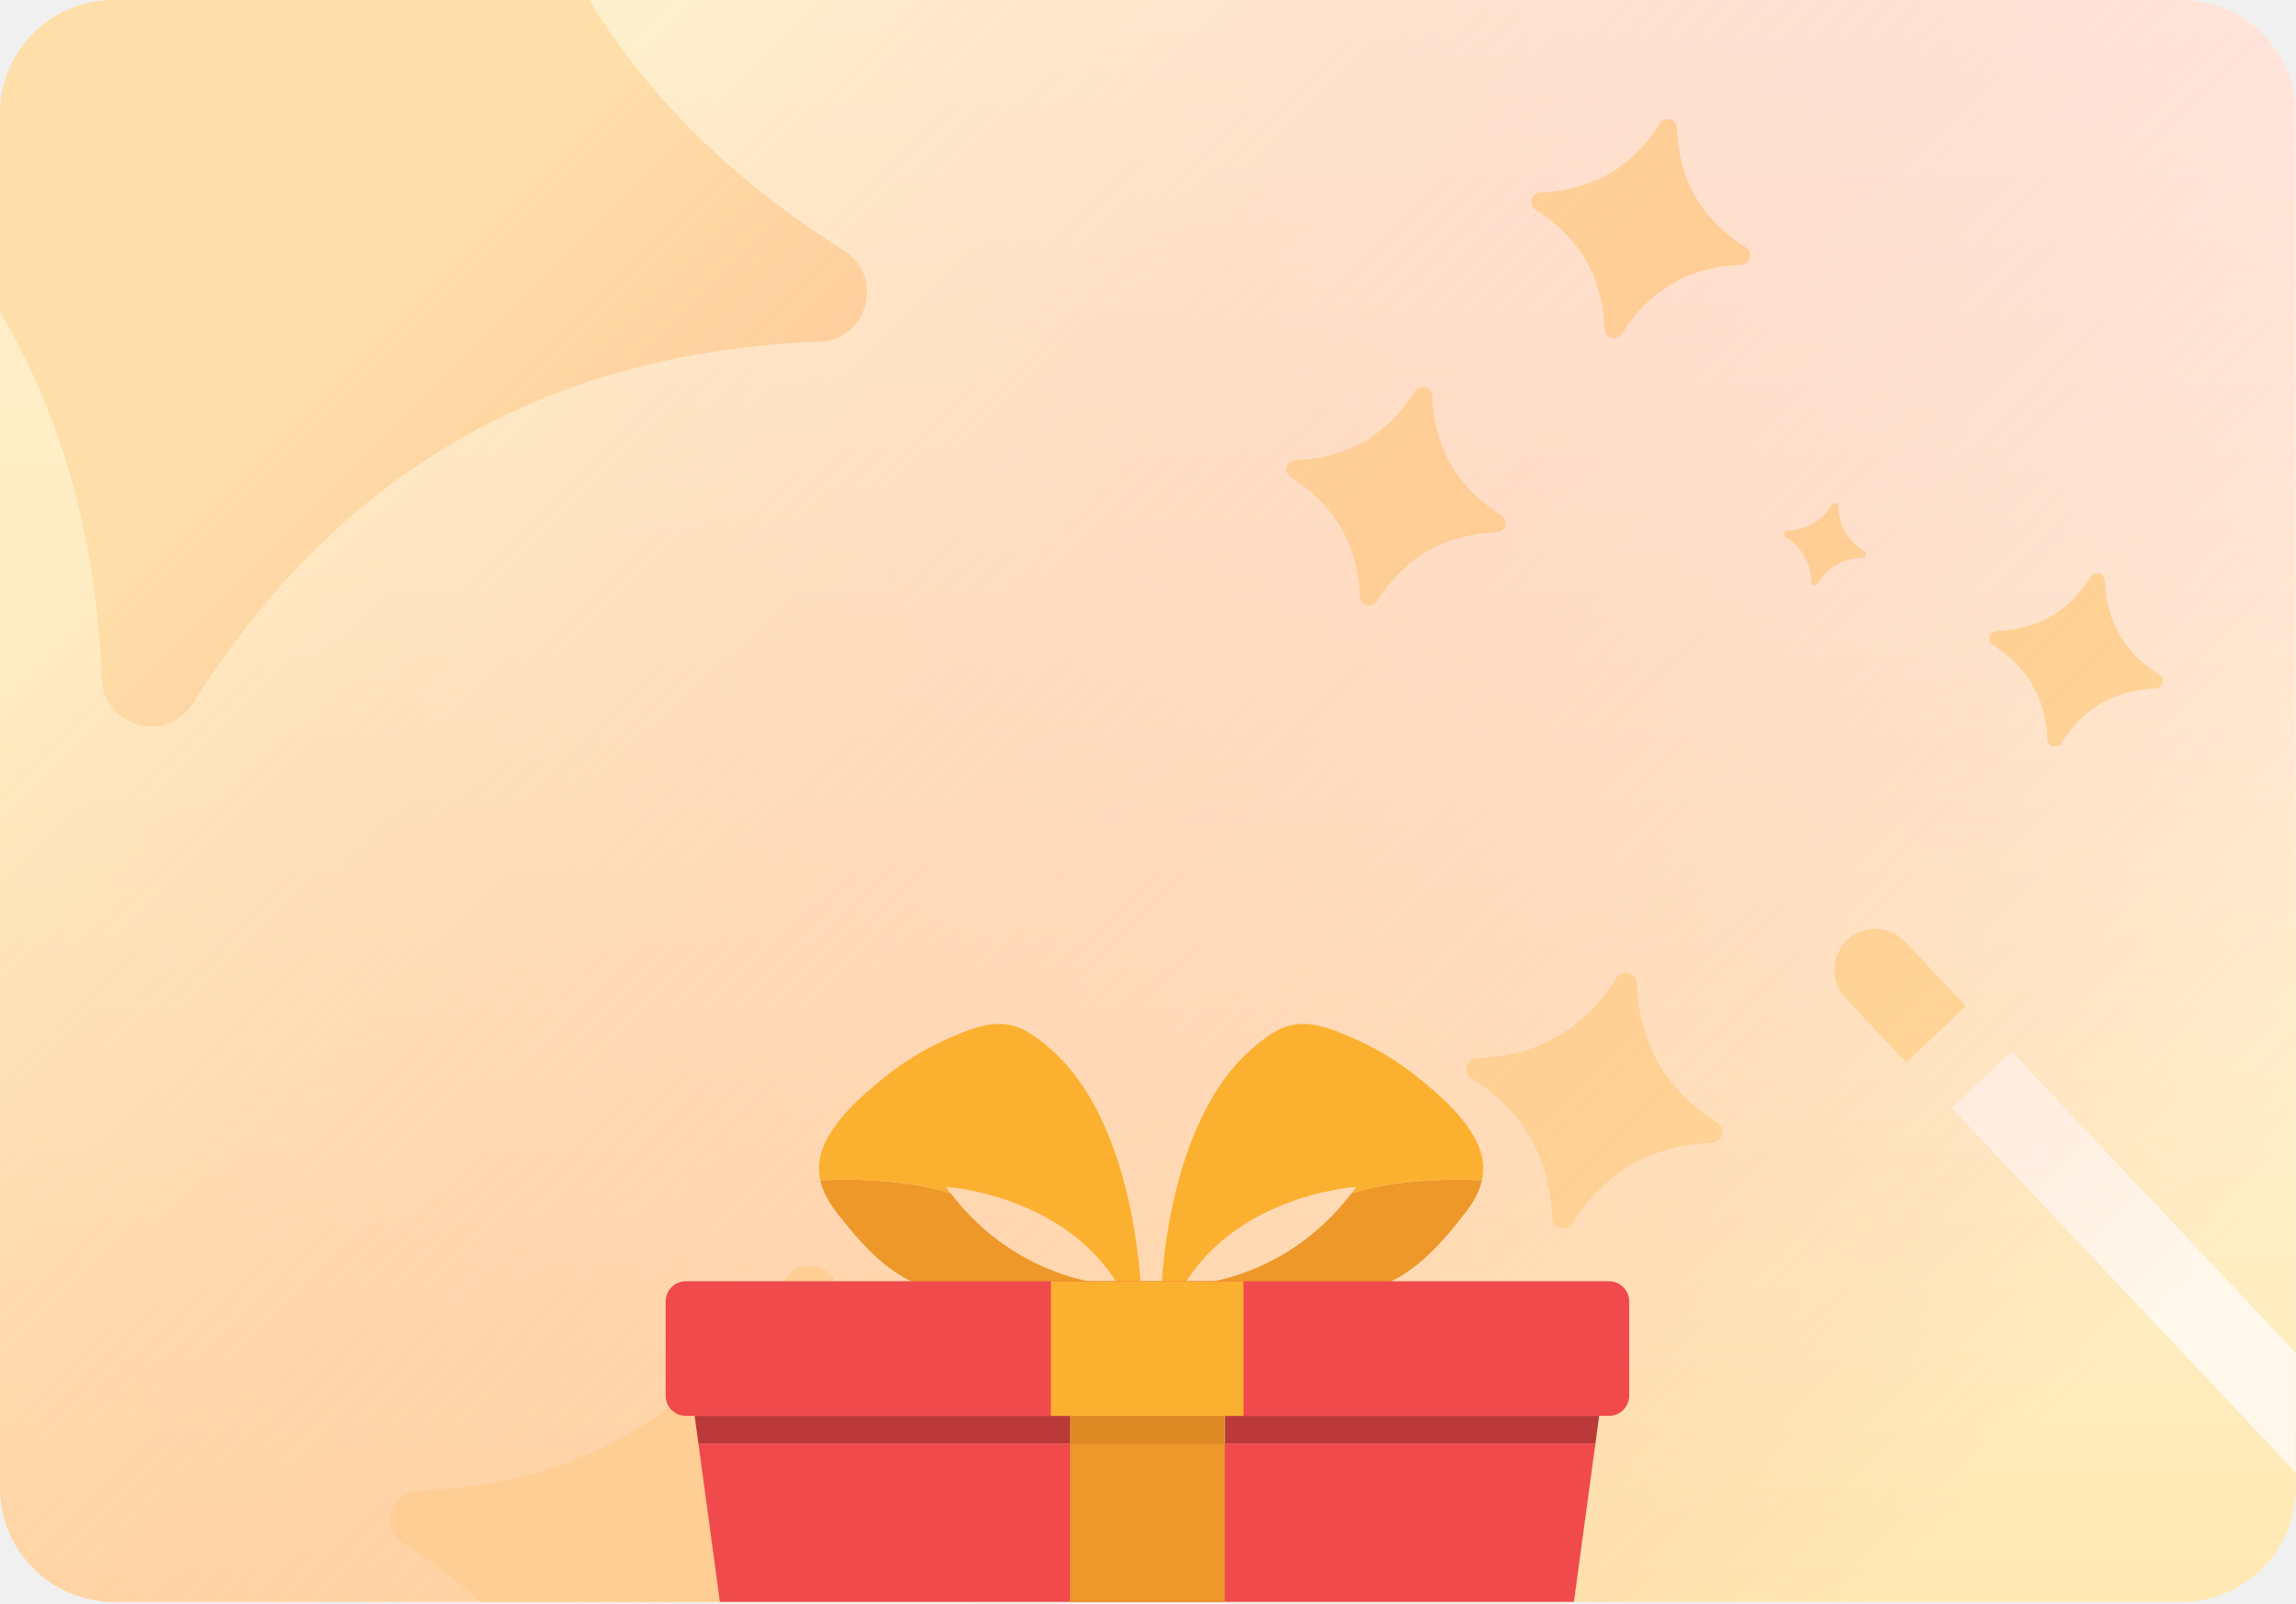
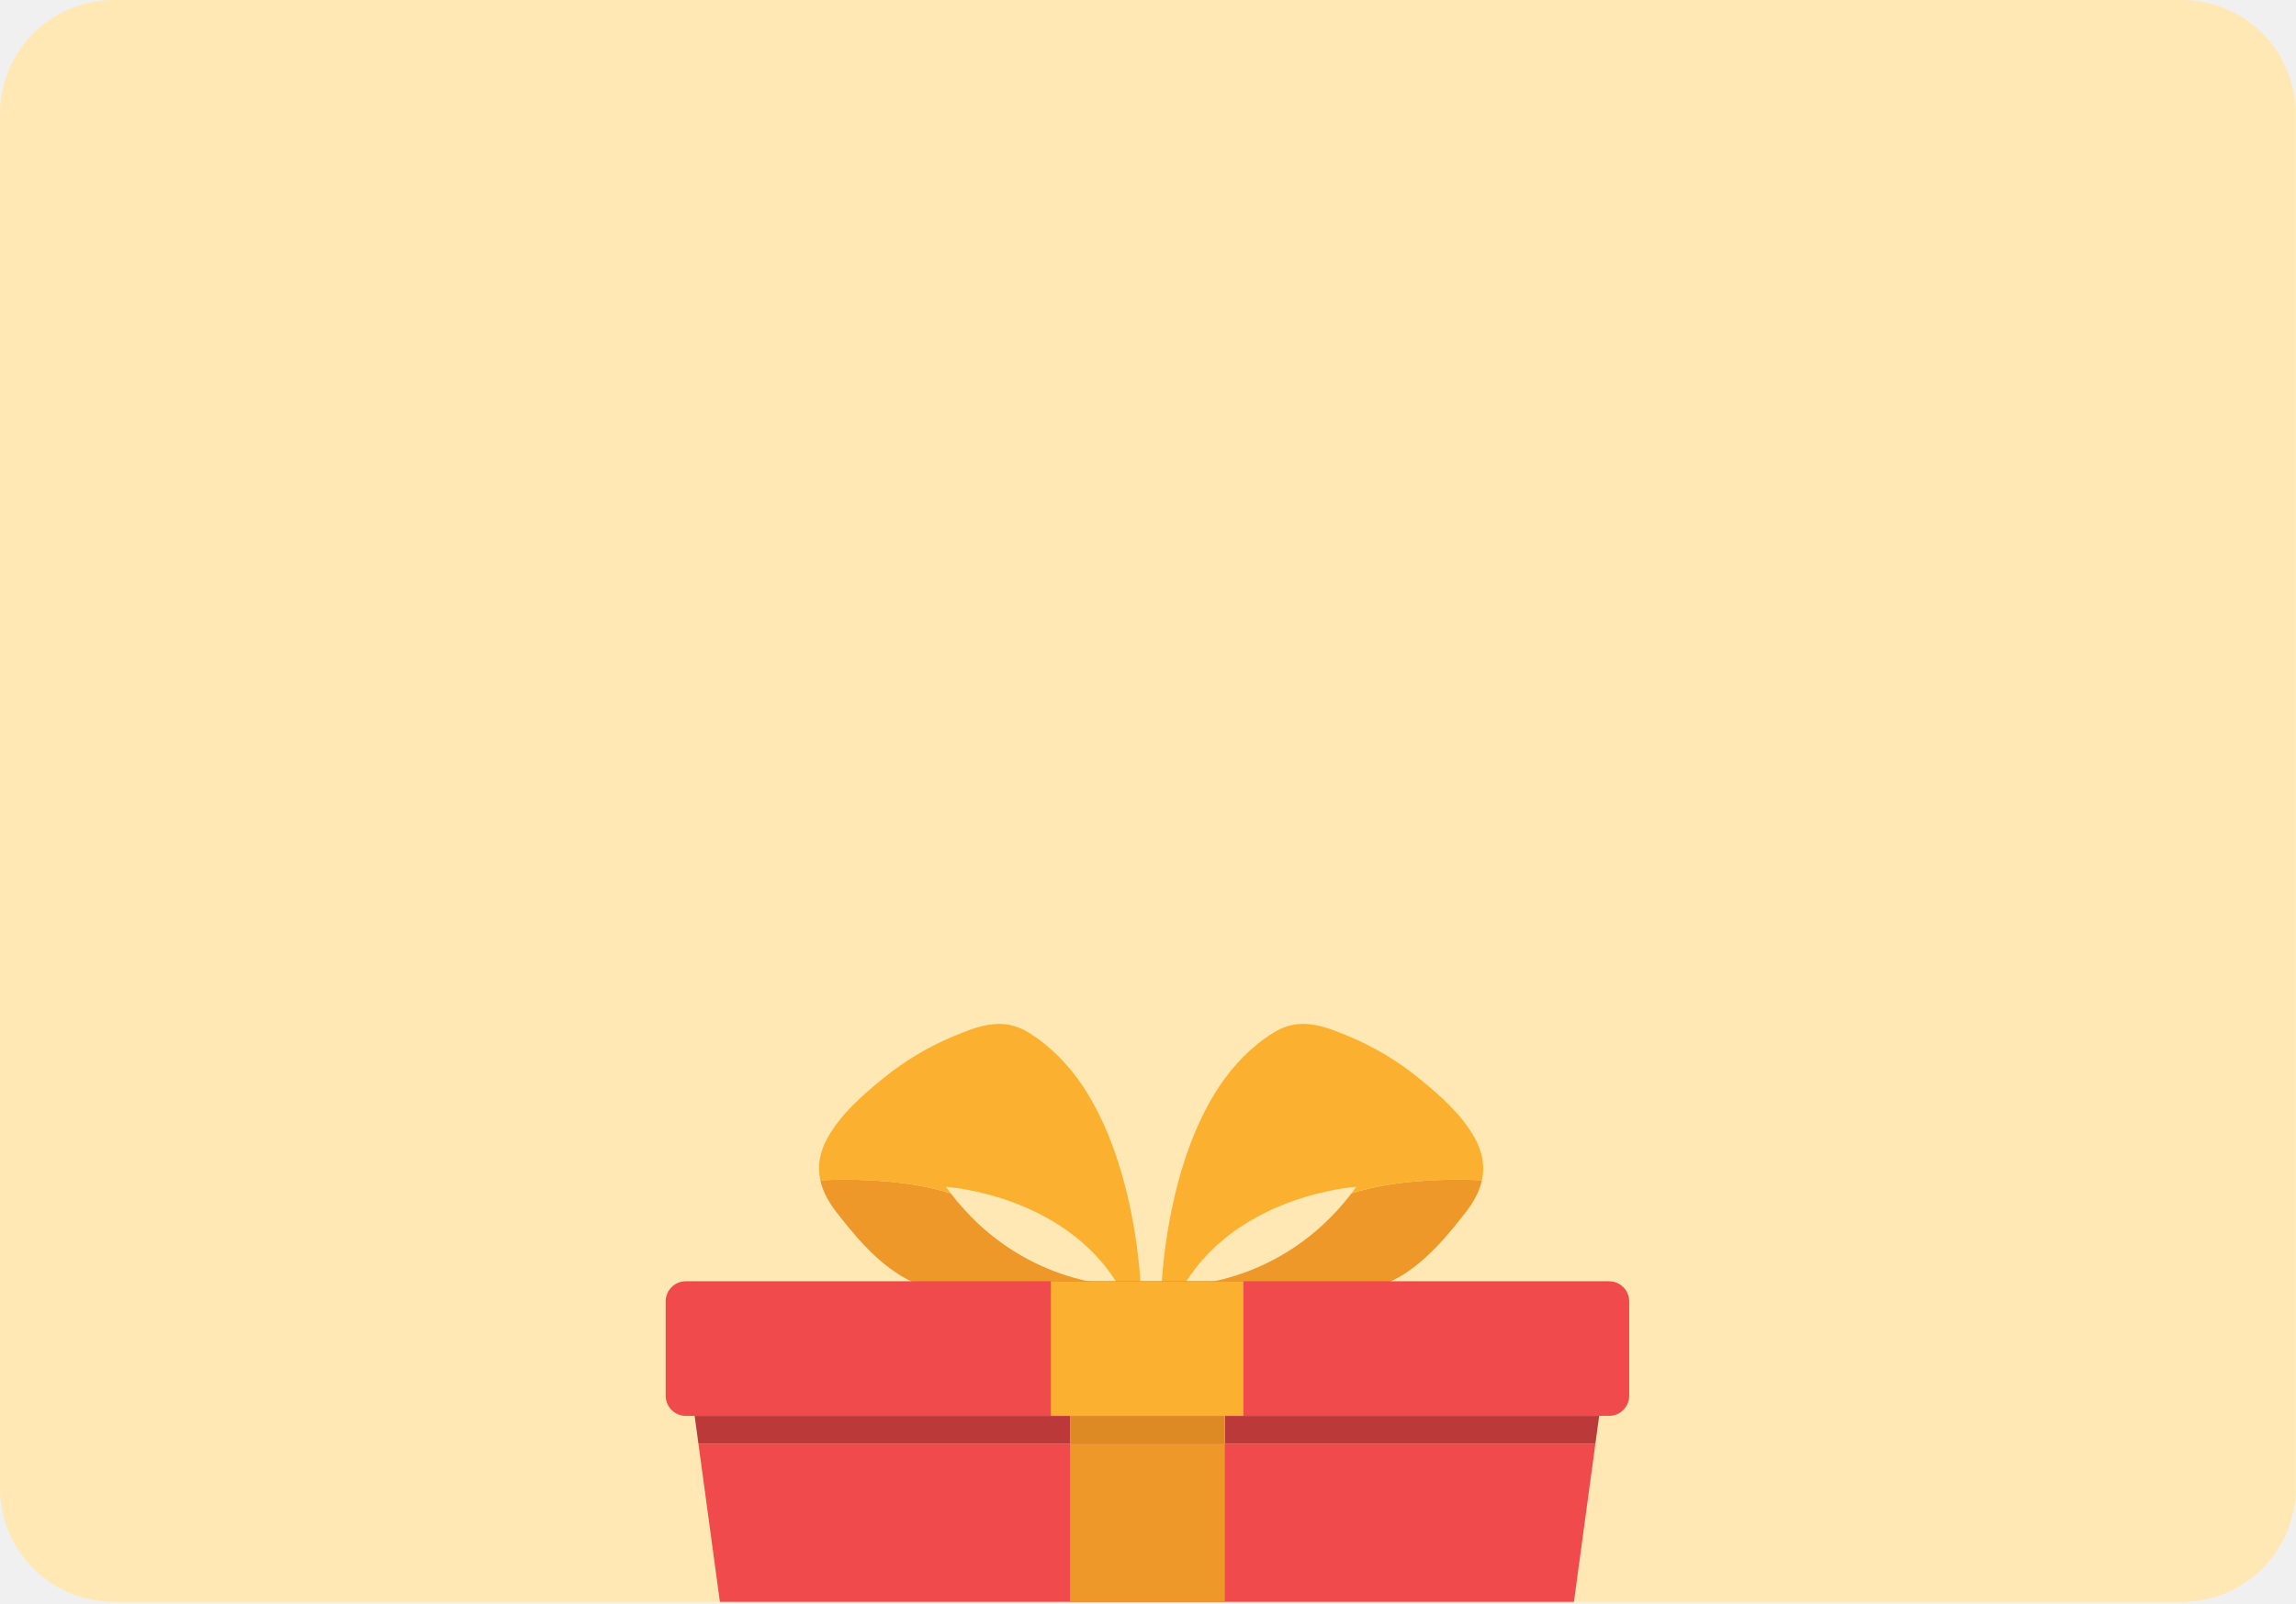
<svg xmlns="http://www.w3.org/2000/svg" width="1008" height="704" viewBox="0 0 1008 704" fill="none">
-   <g clip-path="url(#clip0_11269_6712)">
-     <rect width="1007.88" height="703.44" rx="50" fill="url(#paint0_linear_11269_6712)" />
-     <path d="M751.543 501.896C724.913 502.903 704.536 514.668 690.349 537.226C687.811 541.244 681.626 539.587 681.437 534.838C680.429 508.209 668.664 487.832 646.106 473.644C642.088 471.106 643.746 464.921 648.494 464.732C675.124 463.725 695.501 451.96 709.688 429.402C712.226 425.384 718.411 427.041 718.6 431.79C719.608 458.419 731.373 478.797 753.931 492.984C757.948 495.522 756.291 501.707 751.543 501.896Z" fill="#FFE09C" />
-     <path d="M817.697 244.903C809.157 245.226 802.622 248.999 798.072 256.233C797.258 257.521 795.275 256.99 795.214 255.467C794.891 246.927 791.118 240.392 783.884 235.843C782.596 235.029 783.127 233.045 784.65 232.984C793.19 232.661 799.725 228.888 804.274 221.654C805.088 220.366 807.072 220.897 807.133 222.42C807.456 230.96 811.229 237.495 818.463 242.045C819.751 242.858 819.22 244.842 817.697 244.903Z" fill="#FFE09C" />
-     <path d="M656.944 233.791C634.168 234.653 616.74 244.715 604.606 264.009C602.435 267.445 597.145 266.028 596.983 261.966C596.122 239.191 586.059 221.762 566.766 209.628C563.33 207.457 564.747 202.167 568.808 202.006C591.584 201.144 609.013 191.082 621.147 171.788C623.317 168.352 628.607 169.769 628.769 173.83C629.631 196.606 639.693 214.035 658.987 226.169C662.423 228.34 661.005 233.63 656.944 233.791Z" fill="#FFE09C" />
-     <path d="M764.401 116.286C741.625 117.148 724.197 127.21 712.063 146.503C709.892 149.94 704.602 148.522 704.44 144.461C703.579 121.685 693.517 104.257 674.223 92.123C670.787 89.952 672.204 84.662 676.265 84.5C699.041 83.638 716.47 73.576 728.604 54.283C730.774 50.846 736.064 52.264 736.226 56.325C737.088 79.101 747.15 96.529 766.444 108.663C769.88 110.834 768.462 116.124 764.401 116.286Z" fill="#FFE09C" />
-     <path d="M946.38 302.355C928.322 303.038 914.504 311.016 904.884 326.313C903.163 329.037 898.968 327.913 898.84 324.693C898.157 306.635 890.179 292.817 874.882 283.197C872.157 281.476 873.281 277.281 876.501 277.153C894.559 276.47 908.377 268.492 917.998 253.195C919.719 250.47 923.913 251.594 924.042 254.814C924.725 272.872 932.703 286.69 948 296.311C950.724 298.032 949.6 302.226 946.38 302.355Z" fill="#FFE09C" />
-     <path d="M359.723 150.062C240.049 154.589 148.472 207.46 84.715 308.837C73.309 326.893 45.513 319.445 44.663 298.105C40.136 178.432 -12.737 86.855 -114.113 23.098C-132.169 11.691 -124.721 -16.104 -103.382 -16.954C16.292 -21.482 107.869 -74.354 171.627 -175.731C183.033 -193.786 210.829 -186.339 211.679 -164.999C216.206 -45.325 269.078 46.252 370.455 110.01C388.51 121.416 381.062 149.211 359.723 150.062Z" fill="#FFCE95" />
-     <path d="M883.034 461.734L856.781 486.5L1271.25 925.858L1297.5 901.093L883.034 461.734Z" fill="#FFF8EB" />
-     <path d="M836.464 413.598C829.619 406.344 818.207 406.017 810.953 412.848C803.7 419.693 803.373 431.105 810.204 438.358L836.832 466.596L863.092 441.835L836.464 413.598Z" fill="#FFE09C" />
-     <path opacity="0.67" d="M1007.88 0.001H0.002V1007.88H1007.88V0.001Z" fill="url(#paint1_linear_11269_6712)" />
-     <path d="M454.613 752.355C384.593 755.004 331.011 785.939 293.707 845.254C287.033 855.818 270.77 851.461 270.273 838.975C267.624 768.954 236.688 715.373 177.373 678.069C166.809 671.395 171.166 655.132 183.652 654.634C253.673 651.985 307.254 621.05 344.559 561.735C351.233 551.17 367.496 555.528 367.993 568.014C370.642 638.035 401.577 691.616 460.893 728.921C471.457 735.594 467.099 751.858 454.613 752.355Z" fill="#FFCE95" />
-     <g clip-path="url(#clip1_11269_6712)">
+   <g clip-path="url(#clip0_11269_24406)">
+     <rect width="1007.88" height="703.44" rx="50" fill="url(#paint0_linear_11269_24406)" />
+     <g clip-path="url(#clip1_11269_24406)">
      <path d="M306.627 633.977L328.834 797.697H678.206L700.413 633.977H306.627Z" fill="#F04A4C" />
      <path d="M304.967 621.764L306.626 633.978H469.766V621.764H304.967Z" fill="#BB3939" />
      <path d="M702.074 621.764H537.732V633.978H700.414L702.074 621.764Z" fill="#BB3939" />
      <path d="M537.73 633.977H469.766V797.697H537.73V633.977Z" fill="#ED9829" />
      <path d="M537.73 621.764H469.766V633.978H537.73V621.764Z" fill="#DD8924" />
      <path d="M593.317 524.062C562.526 564.359 519.77 564.371 519.77 564.371C519.892 564.164 520.027 563.962 520.149 563.761L512.449 566.647H595.459C616.373 565.469 631.54 547.703 643.449 532.42C647.079 527.759 649.55 523.086 650.605 518.297C620.851 517.04 602.463 521.115 593.324 524.068L593.317 524.062Z" fill="#ED9829" />
      <path d="M417.423 524.062C448.214 564.359 490.97 564.371 490.97 564.371C490.848 564.164 490.714 563.962 490.592 563.761L498.291 566.647H415.281C394.367 565.469 379.2 547.703 367.291 532.42C363.661 527.759 361.19 523.086 360.135 518.297C389.889 517.04 408.277 521.115 417.417 524.068L417.423 524.062Z" fill="#ED9829" />
      <path d="M595.457 521.175C594.749 522.164 594.036 523.115 593.316 524.061C602.455 521.108 620.843 517.039 650.598 518.289C651.934 512.213 650.982 505.953 647.205 499.309C641.324 488.962 631.953 480.848 622.832 473.423C613.577 465.894 603.23 459.708 592.217 455.108C580.613 450.258 570.248 446.42 558.827 453.631C549.328 459.623 541.421 467.822 535.234 477.163C511.172 513.506 509.879 566.64 509.879 566.64H512.447L520.147 563.754C544.398 524.329 595.457 521.175 595.457 521.175Z" fill="#FBB12F" />
      <path d="M415.279 521.175C415.987 522.164 416.701 523.115 417.421 524.061C408.282 521.108 389.893 517.039 360.139 518.289C358.803 512.213 359.755 505.953 363.531 499.309C369.412 488.962 378.783 480.848 387.904 473.423C397.16 465.894 407.507 459.708 418.519 455.108C430.123 450.258 440.489 446.42 451.91 453.631C461.409 459.623 469.316 467.822 475.502 477.163C499.564 513.506 500.858 566.64 500.858 566.64H498.289L490.59 563.754C466.338 524.329 415.279 521.175 415.279 521.175Z" fill="#FBB12F" />
      <path d="M706.412 562.663H301.089C296.203 562.663 292.242 566.624 292.242 571.509V612.917C292.242 617.802 296.203 621.763 301.089 621.763H706.412C711.298 621.763 715.258 617.802 715.258 612.917V571.509C715.258 566.624 711.298 562.663 706.412 562.663Z" fill="#F04A4C" />
      <path d="M545.911 562.663H461.352V621.763H545.911V562.663Z" fill="#FBB12F" />
    </g>
  </g>
  <defs>
-     <linearGradient id="paint0_linear_11269_6712" x1="503.939" y1="0" x2="503.939" y2="703.44" gradientUnits="userSpaceOnUse">
-       <stop stop-color="white" />
-       <stop offset="1" stop-color="#FFE8B2" />
+     <linearGradient id="paint0_linear_11269_24406" x1="503.939" y1="0" x2="503.939" y2="703.44" gradientUnits="userSpaceOnUse">
+       <stop offset="1" stop-color="#FFE8B3" />
    </linearGradient>
-     <linearGradient id="paint1_linear_11269_6712" x1="147.51" y1="147.652" x2="860.188" y2="860.33" gradientUnits="userSpaceOnUse">
-       <stop stop-color="#FEE7B3" />
-       <stop offset="0.86" stop-color="#FF6A5B" stop-opacity="0" />
-     </linearGradient>
-     <clipPath id="clip0_11269_6712">
+     <clipPath id="clip0_11269_24406">
      <rect width="1007.88" height="703.44" rx="50" fill="white" />
    </clipPath>
-     <clipPath id="clip1_11269_6712">
+     <clipPath id="clip1_11269_24406">
      <rect width="423.016" height="348.054" fill="white" transform="translate(292.238 449.642)" />
    </clipPath>
  </defs>
</svg>
